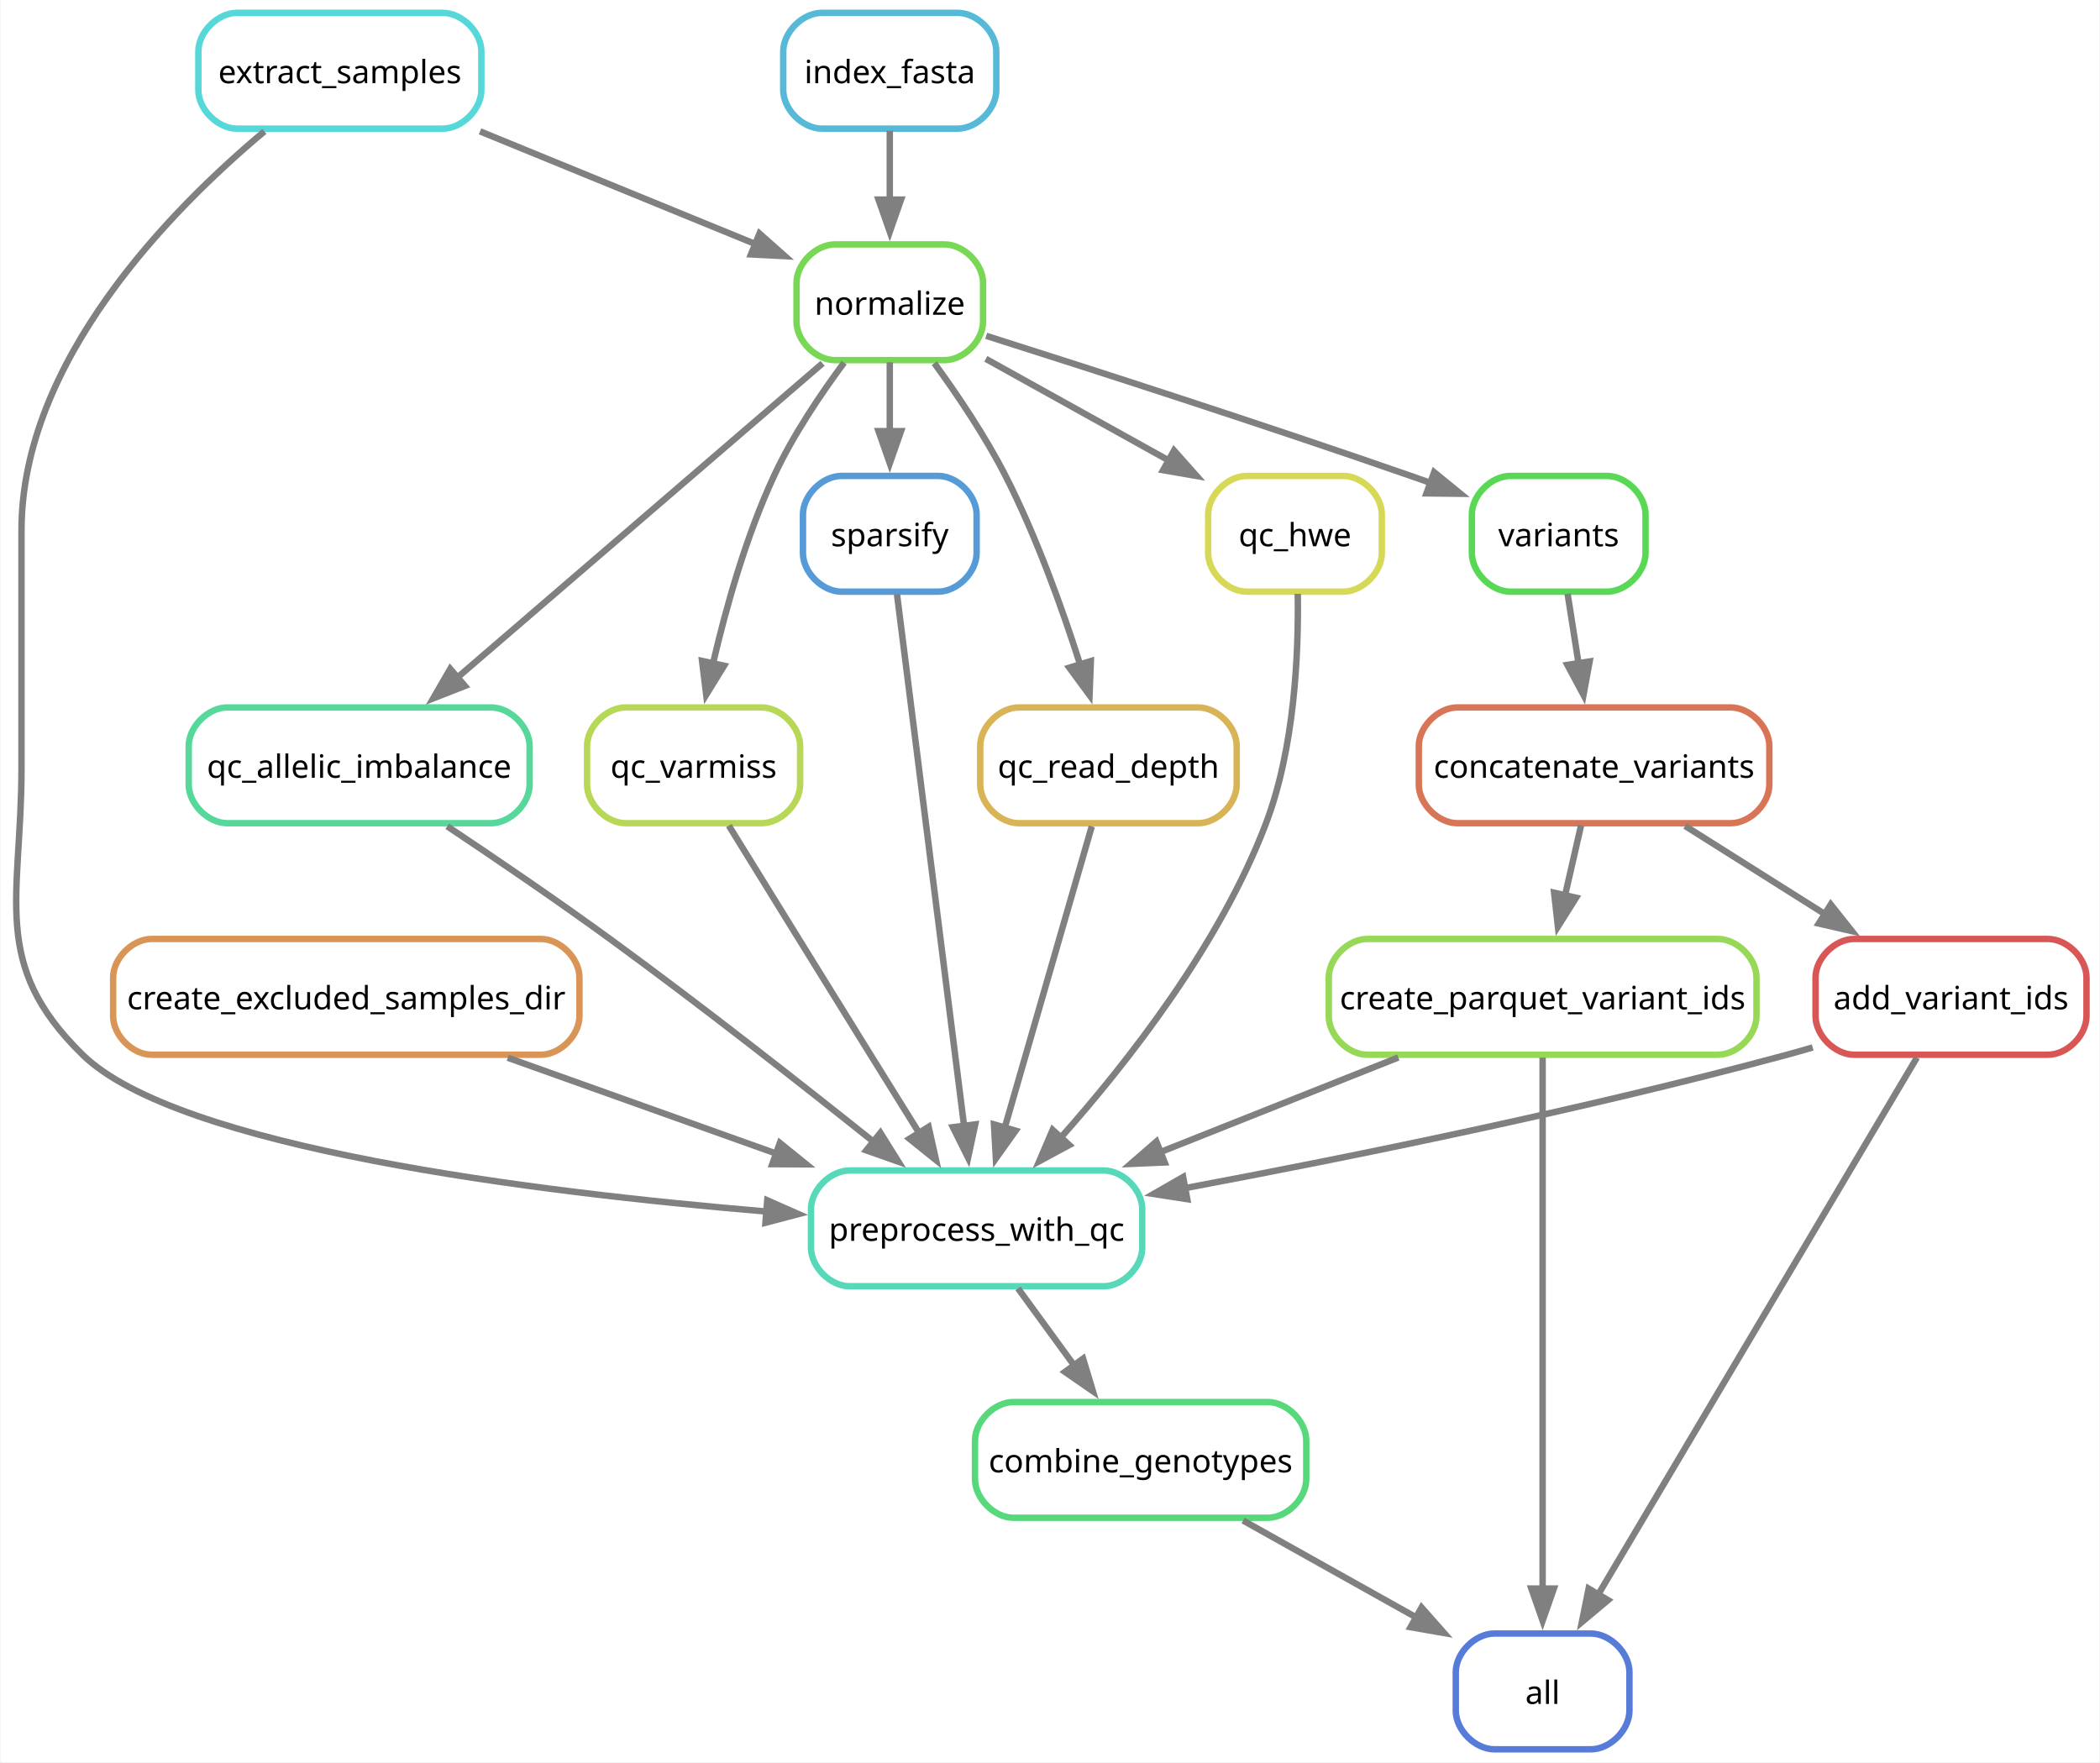
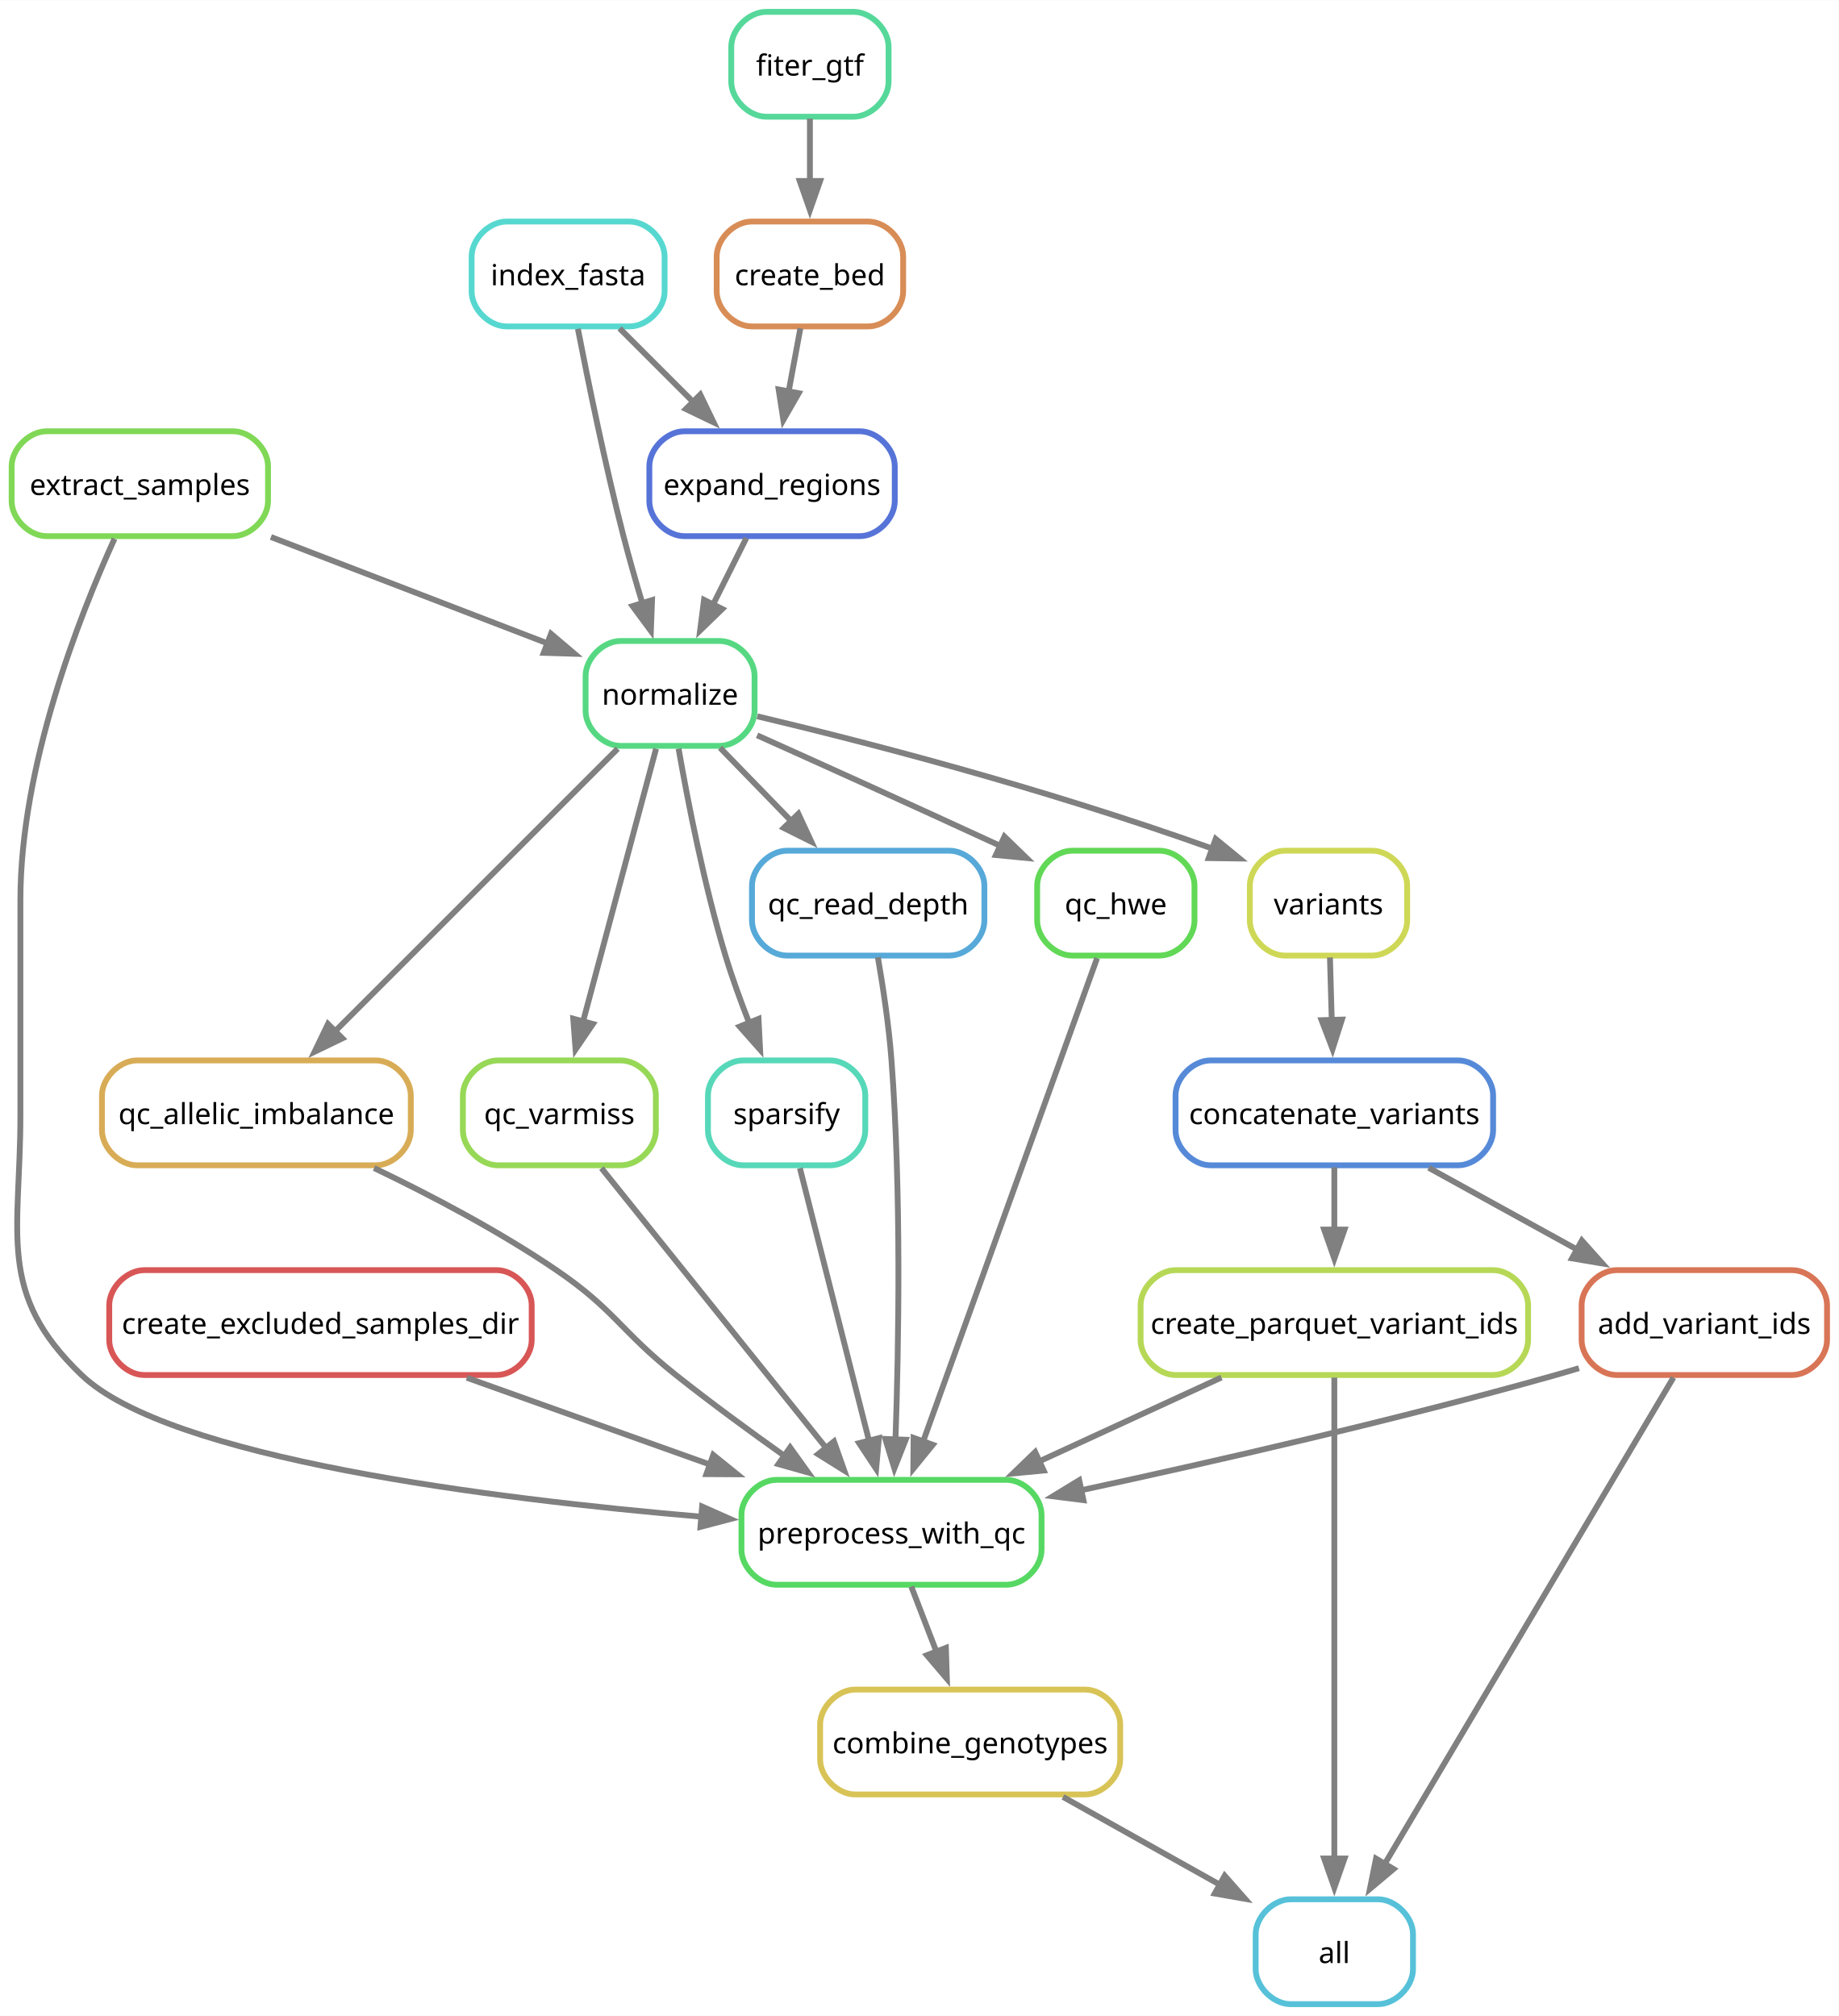
- <svg xmlns="http://www.w3.org/2000/svg" width="653pt" height="548pt" viewBox="0.00 0.00 652.60 548.00">
-   <g id="graph0" class="graph" transform="scale(1 1) rotate(0) translate(4 544)">
-     <polygon fill="white" stroke="none" points="-4,4 -4,-544 648.6,-544 648.6,4 -4,4" />
+ <svg xmlns="http://www.w3.org/2000/svg" width="631pt" height="692pt" viewBox="0.00 0.00 631.12 692.00">
+   <g id="graph0" class="graph" transform="scale(1 1) rotate(0) translate(4 688)">
+     <polygon fill="white" stroke="none" points="-4,4 -4,-688 627.12,-688 627.12,4 -4,4" />
    <g id="node1" class="node">
-       <path fill="none" stroke="#567bd8" stroke-width="2" d="M490.48,-36C490.48,-36 460.48,-36 460.48,-36 454.48,-36 448.48,-30 448.48,-24 448.48,-24 448.48,-12 448.48,-12 448.48,-6 454.48,0 460.48,0 460.48,0 490.48,0 490.48,0 496.48,0 502.48,-6 502.48,-12 502.48,-12 502.48,-24 502.48,-24 502.48,-30 496.48,-36 490.48,-36" />
-       <text text-anchor="middle" x="475.48" y="-14.12" font-family="sans" font-size="10.00">all</text>
+       <path fill="none" stroke="#56c1d8" stroke-width="2" d="M469,-36C469,-36 439,-36 439,-36 433,-36 427,-30 427,-24 427,-24 427,-12 427,-12 427,-6 433,0 439,0 439,0 469,0 469,0 475,0 481,-6 481,-12 481,-12 481,-24 481,-24 481,-30 475,-36 469,-36" />
+       <text text-anchor="middle" x="454" y="-14.12" font-family="sans" font-size="10.00">all</text>
    </g>
    <g id="node2" class="node">
-       <path fill="none" stroke="#56d87b" stroke-width="2" d="M389.98,-108C389.98,-108 310.98,-108 310.98,-108 304.98,-108 298.98,-102 298.98,-96 298.98,-96 298.98,-84 298.98,-84 298.98,-78 304.98,-72 310.98,-72 310.98,-72 389.98,-72 389.98,-72 395.98,-72 401.98,-78 401.98,-84 401.98,-84 401.98,-96 401.98,-96 401.98,-102 395.98,-108 389.98,-108" />
-       <text text-anchor="middle" x="350.48" y="-86.12" font-family="sans" font-size="10.00">combine_genotypes</text>
+       <path fill="none" stroke="#d8c356" stroke-width="2" d="M368.5,-108C368.5,-108 289.5,-108 289.5,-108 283.5,-108 277.5,-102 277.5,-96 277.5,-96 277.5,-84 277.5,-84 277.5,-78 283.5,-72 289.5,-72 289.5,-72 368.5,-72 368.5,-72 374.5,-72 380.5,-78 380.5,-84 380.5,-84 380.5,-96 380.5,-96 380.5,-102 374.5,-108 368.5,-108" />
+       <text text-anchor="middle" x="329" y="-86.12" font-family="sans" font-size="10.00">combine_genotypes</text>
+     </g>
+     <g id="edge2" class="edge">
+       <path fill="none" stroke="grey" stroke-width="2" d="M360.87,-71.15C377.36,-61.92 397.64,-50.56 415.06,-40.81" />
+       <polygon fill="grey" stroke="grey" stroke-width="2" points="416.37,-44.09 423.38,-36.15 412.95,-37.98 416.37,-44.09" />
+     </g>
+     <g id="node3" class="node">
+       <path fill="none" stroke="#56d863" stroke-width="2" d="M341.5,-180C341.5,-180 262.5,-180 262.5,-180 256.5,-180 250.5,-174 250.5,-168 250.5,-168 250.5,-156 250.5,-156 250.5,-150 256.5,-144 262.5,-144 262.5,-144 341.5,-144 341.5,-144 347.5,-144 353.5,-150 353.5,-156 353.5,-156 353.5,-168 353.5,-168 353.5,-174 347.5,-180 341.5,-180" />
+       <text text-anchor="middle" x="302" y="-158.12" font-family="sans" font-size="10.00">preprocess_with_qc</text>
+     </g>
+     <g id="edge4" class="edge">
+       <path fill="none" stroke="grey" stroke-width="2" d="M308.81,-143.34C311.45,-136.51 314.54,-128.5 317.49,-120.83" />
+       <polygon fill="grey" stroke="grey" stroke-width="2" points="320.67,-122.32 321.01,-111.73 314.14,-119.8 320.67,-122.32" />
+     </g>
+     <g id="node4" class="node">
+       <path fill="none" stroke="#d87556" stroke-width="2" d="M611.12,-252C611.12,-252 550.88,-252 550.88,-252 544.88,-252 538.88,-246 538.88,-240 538.88,-240 538.88,-228 538.88,-228 538.88,-222 544.88,-216 550.88,-216 550.88,-216 611.12,-216 611.12,-216 617.12,-216 623.12,-222 623.12,-228 623.12,-228 623.12,-240 623.12,-240 623.12,-246 617.12,-252 611.12,-252" />
+       <text text-anchor="middle" x="581" y="-230.12" font-family="sans" font-size="10.00">add_variant_ids</text>
    </g>
    <g id="edge3" class="edge">
-       <path fill="none" stroke="grey" stroke-width="2" d="M382.34,-71.15C398.84,-61.92 419.12,-50.56 436.54,-40.81" />
-       <polygon fill="grey" stroke="grey" stroke-width="2" points="437.84,-44.09 444.86,-36.15 434.42,-37.98 437.84,-44.09" />
+       <path fill="none" stroke="grey" stroke-width="2" d="M570.39,-215.12C548.45,-178.14 497.89,-92.96 471.21,-48" />
+       <polygon fill="grey" stroke="grey" stroke-width="2" points="474.33,-46.39 466.21,-39.58 468.31,-49.97 474.33,-46.39" />
    </g>
-     <g id="node3" class="node">
-       <path fill="none" stroke="#56d8b9" stroke-width="2" d="M338.98,-180C338.98,-180 259.98,-180 259.98,-180 253.98,-180 247.98,-174 247.98,-168 247.98,-168 247.98,-156 247.98,-156 247.98,-150 253.98,-144 259.98,-144 259.98,-144 338.98,-144 338.98,-144 344.98,-144 350.98,-150 350.98,-156 350.98,-156 350.98,-168 350.98,-168 350.98,-174 344.98,-180 338.98,-180" />
-       <text text-anchor="middle" x="299.48" y="-158.12" font-family="sans" font-size="10.00">preprocess_with_qc</text>
+     <g id="edge10" class="edge">
+       <path fill="none" stroke="grey" stroke-width="2" d="M537.96,-218.34C535.27,-217.52 532.6,-216.74 530,-216 475.48,-200.61 412.73,-186.27 366.88,-176.39" />
+       <polygon fill="grey" stroke="grey" stroke-width="2" points="367.89,-173.03 357.38,-174.36 366.43,-179.88 367.89,-173.03" />
    </g>
-     <g id="edge4" class="edge">
-       <path fill="none" stroke="grey" stroke-width="2" d="M312.35,-143.34C317.68,-136.01 324,-127.34 329.95,-119.18" />
-       <polygon fill="grey" stroke="grey" stroke-width="2" points="332.59,-121.49 335.65,-111.35 326.94,-117.37 332.59,-121.49" />
+     <g id="node5" class="node">
+       <path fill="none" stroke="#568ad8" stroke-width="2" d="M496.5,-324C496.5,-324 411.5,-324 411.5,-324 405.5,-324 399.5,-318 399.5,-312 399.5,-312 399.5,-300 399.5,-300 399.5,-294 405.5,-288 411.5,-288 411.5,-288 496.5,-288 496.5,-288 502.5,-288 508.5,-294 508.5,-300 508.5,-300 508.5,-312 508.5,-312 508.5,-318 502.5,-324 496.5,-324" />
+       <text text-anchor="middle" x="454" y="-302.12" font-family="sans" font-size="10.00">concatenate_variants</text>
    </g>
-     <g id="node4" class="node">
-       <path fill="none" stroke="#d85656" stroke-width="2" d="M632.6,-252C632.6,-252 572.35,-252 572.35,-252 566.35,-252 560.35,-246 560.35,-240 560.35,-240 560.35,-228 560.35,-228 560.35,-222 566.35,-216 572.35,-216 572.35,-216 632.6,-216 632.6,-216 638.6,-216 644.6,-222 644.6,-228 644.6,-228 644.6,-240 644.6,-240 644.6,-246 638.6,-252 632.6,-252" />
-       <text text-anchor="middle" x="602.48" y="-230.12" font-family="sans" font-size="10.00">add_variant_ids</text>
+     <g id="edge14" class="edge">
+       <path fill="none" stroke="grey" stroke-width="2" d="M486.38,-287.15C501.9,-278.6 520.72,-268.22 537.48,-258.99" />
+       <polygon fill="grey" stroke="grey" stroke-width="2" points="538.96,-262.17 546.03,-254.27 535.58,-256.04 538.96,-262.17" />
+     </g>
+     <g id="node13" class="node">
+       <path fill="none" stroke="#b6d856" stroke-width="2" d="M508.5,-252C508.5,-252 399.5,-252 399.5,-252 393.5,-252 387.5,-246 387.5,-240 387.5,-240 387.5,-228 387.5,-228 387.5,-222 393.5,-216 399.5,-216 399.5,-216 508.5,-216 508.5,-216 514.5,-216 520.5,-222 520.5,-228 520.5,-228 520.5,-240 520.5,-240 520.5,-246 514.5,-252 508.5,-252" />
+       <text text-anchor="middle" x="454" y="-230.12" font-family="sans" font-size="10.00">create_parquet_variant_ids</text>
+     </g>
+     <g id="edge23" class="edge">
+       <path fill="none" stroke="grey" stroke-width="2" d="M454,-287.34C454,-280.75 454,-273.08 454,-265.67" />
+       <polygon fill="grey" stroke="grey" stroke-width="2" points="457.5,-265.93 454,-255.93 450.5,-265.93 457.5,-265.93" />
+     </g>
+     <g id="node6" class="node">
+       <path fill="none" stroke="#ced856" stroke-width="2" d="M467,-396C467,-396 437,-396 437,-396 431,-396 425,-390 425,-384 425,-384 425,-372 425,-372 425,-366 431,-360 437,-360 437,-360 467,-360 467,-360 473,-360 479,-366 479,-372 479,-372 479,-384 479,-384 479,-390 473,-396 467,-396" />
+       <text text-anchor="middle" x="452" y="-374.12" font-family="sans" font-size="10.00">variants</text>
+     </g>
+     <g id="edge15" class="edge">
+       <path fill="none" stroke="grey" stroke-width="2" d="M452.5,-359.34C452.69,-352.75 452.91,-345.08 453.12,-337.67" />
+       <polygon fill="grey" stroke="grey" stroke-width="2" points="456.61,-338.02 453.4,-327.93 449.62,-337.82 456.61,-338.02" />
+     </g>
+     <g id="node7" class="node">
+       <path fill="none" stroke="#56d882" stroke-width="2" d="M243,-468C243,-468 209,-468 209,-468 203,-468 197,-462 197,-456 197,-456 197,-444 197,-444 197,-438 203,-432 209,-432 209,-432 243,-432 243,-432 249,-432 255,-438 255,-444 255,-444 255,-456 255,-456 255,-462 249,-468 243,-468" />
+       <text text-anchor="middle" x="226" y="-446.12" font-family="sans" font-size="10.00">normalize</text>
+     </g>
+     <g id="edge16" class="edge">
+       <path fill="none" stroke="grey" stroke-width="2" d="M255.92,-442.15C291.22,-433.75 351.79,-418.3 412.24,-396.69" />
+       <polygon fill="grey" stroke="grey" stroke-width="2" points="413.28,-400.04 421.47,-393.32 410.88,-393.46 413.28,-400.04" />
+     </g>
+     <g id="node14" class="node">
+       <path fill="none" stroke="#56d8b9" stroke-width="2" d="M281,-324C281,-324 251,-324 251,-324 245,-324 239,-318 239,-312 239,-312 239,-300 239,-300 239,-294 245,-288 251,-288 251,-288 281,-288 281,-288 287,-288 293,-294 293,-300 293,-300 293,-312 293,-312 293,-318 287,-324 281,-324" />
+       <text text-anchor="middle" x="266" y="-302.12" font-family="sans" font-size="10.00">sparsify</text>
+     </g>
+     <g id="edge24" class="edge">
+       <path fill="none" stroke="grey" stroke-width="2" d="M228.92,-431.05C232.09,-412.91 237.68,-384.2 245,-360 247.31,-352.35 250.26,-344.26 253.2,-336.76" />
+       <polygon fill="grey" stroke="grey" stroke-width="2" points="256.36,-338.27 256.9,-327.69 249.88,-335.62 256.36,-338.27" />
+     </g>
+     <g id="node15" class="node">
+       <path fill="none" stroke="#97d856" stroke-width="2" d="M209.12,-324C209.12,-324 166.88,-324 166.88,-324 160.88,-324 154.88,-318 154.88,-312 154.88,-312 154.88,-300 154.88,-300 154.88,-294 160.88,-288 166.88,-288 166.88,-288 209.12,-288 209.12,-288 215.12,-288 221.12,-294 221.12,-300 221.12,-300 221.12,-312 221.12,-312 221.12,-318 215.12,-324 209.12,-324" />
+       <text text-anchor="middle" x="188" y="-302.12" font-family="sans" font-size="10.00">qc_varmiss</text>
+     </g>
+     <g id="edge25" class="edge">
+       <path fill="none" stroke="grey" stroke-width="2" d="M221.19,-431.02C214.88,-407.44 203.72,-365.73 196.1,-337.25" />
+       <polygon fill="grey" stroke="grey" stroke-width="2" points="199.52,-336.52 193.56,-327.76 192.76,-338.33 199.52,-336.52" />
+     </g>
+     <g id="node16" class="node">
+       <path fill="none" stroke="#61d856" stroke-width="2" d="M394,-396C394,-396 364,-396 364,-396 358,-396 352,-390 352,-384 352,-384 352,-372 352,-372 352,-366 358,-360 364,-360 364,-360 394,-360 394,-360 400,-360 406,-366 406,-372 406,-372 406,-384 406,-384 406,-390 400,-396 394,-396" />
+       <text text-anchor="middle" x="379" y="-374.12" font-family="sans" font-size="10.00">qc_hwe</text>
+     </g>
+     <g id="edge26" class="edge">
+       <path fill="none" stroke="grey" stroke-width="2" d="M255.87,-435.62C277.05,-426.11 306.41,-412.85 339.33,-397.67" />
+       <polygon fill="grey" stroke="grey" stroke-width="2" points="340.76,-400.86 348.36,-393.49 337.82,-394.51 340.76,-400.86" />
+     </g>
+     <g id="node17" class="node">
+       <path fill="none" stroke="#56a9d8" stroke-width="2" d="M321.88,-396C321.88,-396 266.12,-396 266.12,-396 260.12,-396 254.12,-390 254.12,-384 254.12,-384 254.12,-372 254.12,-372 254.12,-366 260.12,-360 266.12,-360 266.12,-360 321.88,-360 321.88,-360 327.88,-360 333.88,-366 333.88,-372 333.88,-372 333.88,-384 333.88,-384 333.88,-390 327.88,-396 321.88,-396" />
+       <text text-anchor="middle" x="294" y="-374.12" font-family="sans" font-size="10.00">qc_read_depth</text>
+     </g>
+     <g id="edge27" class="edge">
+       <path fill="none" stroke="grey" stroke-width="2" d="M243.16,-431.34C250.59,-423.69 259.46,-414.56 267.69,-406.08" />
+       <polygon fill="grey" stroke="grey" stroke-width="2" points="270.04,-408.68 274.5,-399.07 265.02,-403.81 270.04,-408.68" />
+     </g>
+     <g id="node18" class="node">
+       <path fill="none" stroke="#d8ac56" stroke-width="2" d="M125,-324C125,-324 43,-324 43,-324 37,-324 31,-318 31,-312 31,-312 31,-300 31,-300 31,-294 37,-288 43,-288 43,-288 125,-288 125,-288 131,-288 137,-294 137,-300 137,-300 137,-312 137,-312 137,-318 131,-324 125,-324" />
+       <text text-anchor="middle" x="84" y="-302.12" font-family="sans" font-size="10.00">qc_allelic_imbalance</text>
+     </g>
+     <g id="edge28" class="edge">
+       <path fill="none" stroke="grey" stroke-width="2" d="M208.02,-431.02C183.48,-406.48 139.3,-362.3 110.84,-333.84" />
+       <polygon fill="grey" stroke="grey" stroke-width="2" points="113.52,-331.58 103.98,-326.98 108.58,-336.52 113.52,-331.58" />
+     </g>
+     <g id="node8" class="node">
+       <path fill="none" stroke="#80d856" stroke-width="2" d="M76,-540C76,-540 12,-540 12,-540 6,-540 0,-534 0,-528 0,-528 0,-516 0,-516 0,-510 6,-504 12,-504 12,-504 76,-504 76,-504 82,-504 88,-510 88,-516 88,-516 88,-528 88,-528 88,-534 82,-540 76,-540" />
+       <text text-anchor="middle" x="44" y="-518.12" font-family="sans" font-size="10.00">extract_samples</text>
+     </g>
+     <g id="edge13" class="edge">
+       <path fill="none" stroke="grey" stroke-width="2" d="M35.3,-503.1C23.27,-476.63 3,-425.19 3,-379 3,-379 3,-379 3,-305 3,-264.36 -5.35,-244.11 24,-216 53.88,-187.39 164.73,-173.49 237.11,-167.32" />
+       <polygon fill="grey" stroke="grey" stroke-width="2" points="237,-170.84 246.68,-166.54 236.43,-163.86 237,-170.84" />
+     </g>
+     <g id="edge19" class="edge">
+       <path fill="none" stroke="grey" stroke-width="2" d="M88.99,-503.7C118.06,-492.52 155.62,-478.07 184.07,-467.13" />
+       <polygon fill="grey" stroke="grey" stroke-width="2" points="185.13,-470.47 193.21,-463.61 182.62,-463.93 185.13,-470.47" />
+     </g>
+     <g id="node9" class="node">
+       <path fill="none" stroke="#56d8d0" stroke-width="2" d="M212.12,-612C212.12,-612 169.88,-612 169.88,-612 163.88,-612 157.88,-606 157.88,-600 157.88,-600 157.88,-588 157.88,-588 157.88,-582 163.88,-576 169.88,-576 169.88,-576 212.12,-576 212.12,-576 218.12,-576 224.12,-582 224.12,-588 224.12,-588 224.12,-600 224.12,-600 224.12,-606 218.12,-612 212.12,-612" />
+       <text text-anchor="middle" x="191" y="-590.12" font-family="sans" font-size="10.00">index_fasta</text>
+     </g>
+     <g id="edge17" class="edge">
+       <path fill="none" stroke="grey" stroke-width="2" d="M194.36,-575.17C197.86,-557.13 203.7,-528.48 210,-504 211.94,-496.46 214.25,-488.39 216.51,-480.87" />
+       <polygon fill="grey" stroke="grey" stroke-width="2" points="219.81,-482.04 219.41,-471.46 213.12,-479.98 219.81,-482.04" />
+     </g>
+     <g id="node10" class="node">
+       <path fill="none" stroke="#5673d8" stroke-width="2" d="M291.12,-540C291.12,-540 230.88,-540 230.88,-540 224.88,-540 218.88,-534 218.88,-528 218.88,-528 218.88,-516 218.88,-516 218.88,-510 224.88,-504 230.88,-504 230.88,-504 291.12,-504 291.12,-504 297.12,-504 303.12,-510 303.12,-516 303.12,-516 303.12,-528 303.12,-528 303.12,-534 297.12,-540 291.12,-540" />
+       <text text-anchor="middle" x="261" y="-518.12" font-family="sans" font-size="10.00">expand_regions</text>
+     </g>
+     <g id="edge21" class="edge">
+       <path fill="none" stroke="grey" stroke-width="2" d="M208.66,-575.34C216.31,-567.69 225.44,-558.56 233.92,-550.08" />
+       <polygon fill="grey" stroke="grey" stroke-width="2" points="236.36,-552.59 240.96,-543.04 231.41,-547.64 236.36,-552.59" />
+     </g>
+     <g id="edge18" class="edge">
+       <path fill="none" stroke="grey" stroke-width="2" d="M252.17,-503.34C248.67,-496.34 244.56,-488.12 240.64,-480.28" />
+       <polygon fill="grey" stroke="grey" stroke-width="2" points="243.91,-478.99 236.3,-471.61 237.65,-482.12 243.91,-478.99" />
+     </g>
+     <g id="node11" class="node">
+       <path fill="none" stroke="#d88d56" stroke-width="2" d="M294,-612C294,-612 254,-612 254,-612 248,-612 242,-606 242,-600 242,-600 242,-588 242,-588 242,-582 248,-576 254,-576 254,-576 294,-576 294,-576 300,-576 306,-582 306,-588 306,-588 306,-600 306,-600 306,-606 300,-612 294,-612" />
+       <text text-anchor="middle" x="274" y="-590.12" font-family="sans" font-size="10.00">create_bed</text>
+     </g>
+     <g id="edge20" class="edge">
+       <path fill="none" stroke="grey" stroke-width="2" d="M270.72,-575.34C269.5,-568.75 268.07,-561.08 266.7,-553.67" />
+       <polygon fill="grey" stroke="grey" stroke-width="2" points="270.14,-553.07 264.88,-543.88 263.26,-554.35 270.14,-553.07" />
+     </g>
+     <g id="node12" class="node">
+       <path fill="none" stroke="#56d89a" stroke-width="2" d="M289,-684C289,-684 259,-684 259,-684 253,-684 247,-678 247,-672 247,-672 247,-660 247,-660 247,-654 253,-648 259,-648 259,-648 289,-648 289,-648 295,-648 301,-654 301,-660 301,-660 301,-672 301,-672 301,-678 295,-684 289,-684" />
+       <text text-anchor="middle" x="274" y="-662.12" font-family="sans" font-size="10.00">fiter_gtf</text>
+     </g>
+     <g id="edge22" class="edge">
+       <path fill="none" stroke="grey" stroke-width="2" d="M274,-647.34C274,-640.75 274,-633.08 274,-625.67" />
+       <polygon fill="grey" stroke="grey" stroke-width="2" points="277.5,-625.93 274,-615.93 270.5,-625.93 277.5,-625.93" />
    </g>
    <g id="edge1" class="edge">
-       <path fill="none" stroke="grey" stroke-width="2" d="M591.87,-215.12C569.92,-178.14 519.37,-92.96 492.69,-48" />
-       <polygon fill="grey" stroke="grey" stroke-width="2" points="495.81,-46.39 487.69,-39.58 489.79,-49.97 495.81,-46.39" />
+       <path fill="none" stroke="grey" stroke-width="2" d="M454,-215.12C454,-178.62 454,-95.13 454,-49.74" />
+       <polygon fill="grey" stroke="grey" stroke-width="2" points="457.5,-50 454,-40 450.5,-50 457.5,-50" />
+     </g>
+     <g id="edge11" class="edge">
+       <path fill="none" stroke="grey" stroke-width="2" d="M415.25,-215.15C396.21,-206.38 373.02,-195.71 352.6,-186.3" />
+       <polygon fill="grey" stroke="grey" stroke-width="2" points="354.24,-183.2 343.69,-182.2 351.31,-189.56 354.24,-183.2" />
+     </g>
+     <g id="edge9" class="edge">
+       <path fill="none" stroke="grey" stroke-width="2" d="M270.56,-287.02C276.54,-263.44 287.11,-221.73 294.33,-193.25" />
+       <polygon fill="grey" stroke="grey" stroke-width="2" points="297.67,-194.33 296.73,-183.77 290.88,-192.61 297.67,-194.33" />
+     </g>
+     <g id="edge12" class="edge">
+       <path fill="none" stroke="grey" stroke-width="2" d="M202.44,-287.02C221.88,-262.8 256.68,-219.45 279.55,-190.96" />
+       <polygon fill="grey" stroke="grey" stroke-width="2" points="282.25,-193.19 285.78,-183.2 276.79,-188.81 282.25,-193.19" />
    </g>
    <g id="edge5" class="edge">
-       <path fill="none" stroke="grey" stroke-width="2" d="M559.46,-218.27C556.77,-217.47 554.09,-216.71 551.48,-216 488.43,-198.92 415.25,-184.07 364.06,-174.47" />
-       <polygon fill="grey" stroke="grey" stroke-width="2" points="364.98,-171.08 354.51,-172.7 363.7,-177.97 364.98,-171.08" />
+       <path fill="none" stroke="grey" stroke-width="2" d="M372.57,-359.12C359.38,-322.46 329.13,-238.41 312.85,-193.16" />
+       <polygon fill="grey" stroke="grey" stroke-width="2" points="316.17,-192.05 309.49,-183.83 309.59,-194.42 316.17,-192.05" />
    </g>
-     <g id="node5" class="node">
-       <path fill="none" stroke="#d87556" stroke-width="2" d="M533.98,-324C533.98,-324 448.98,-324 448.98,-324 442.98,-324 436.98,-318 436.98,-312 436.98,-312 436.98,-300 436.98,-300 436.98,-294 442.98,-288 448.98,-288 448.98,-288 533.98,-288 533.98,-288 539.98,-288 545.98,-294 545.98,-300 545.98,-300 545.98,-312 545.98,-312 545.98,-318 539.98,-324 533.98,-324" />
-       <text text-anchor="middle" x="491.48" y="-302.12" font-family="sans" font-size="10.00">concatenate_variants</text>
+     <g id="edge7" class="edge">
+       <path fill="none" stroke="grey" stroke-width="2" d="M297.33,-359.41C299.11,-349.13 301.11,-335.88 302,-324 305.39,-278.84 304.49,-226.35 303.37,-193.9" />
+       <polygon fill="grey" stroke="grey" stroke-width="2" points="306.87,-193.78 302.99,-183.93 299.87,-194.05 306.87,-193.78" />
    </g>
-     <g id="edge14" class="edge">
-       <path fill="none" stroke="grey" stroke-width="2" d="M519.78,-287.15C533.08,-278.76 549.16,-268.62 563.59,-259.52" />
-       <polygon fill="grey" stroke="grey" stroke-width="2" points="565.08,-262.72 571.67,-254.43 561.35,-256.8 565.08,-262.72" />
+     <g id="edge6" class="edge">
+       <path fill="none" stroke="grey" stroke-width="2" d="M124.42,-287.05C143.97,-277.66 167.39,-265.36 187,-252 207.04,-238.35 209.01,-231.08 228,-216 239.84,-206.6 253.17,-196.82 265.23,-188.26" />
+       <polygon fill="grey" stroke="grey" stroke-width="2" points="267.21,-191.14 273.38,-182.52 263.18,-185.41 267.21,-191.14" />
    </g>
-     <g id="node10" class="node">
-       <path fill="none" stroke="#97d856" stroke-width="2" d="M529.98,-252C529.98,-252 420.98,-252 420.98,-252 414.98,-252 408.98,-246 408.98,-240 408.98,-240 408.98,-228 408.98,-228 408.98,-222 414.98,-216 420.98,-216 420.98,-216 529.98,-216 529.98,-216 535.98,-216 541.98,-222 541.98,-228 541.98,-228 541.98,-240 541.98,-240 541.98,-246 535.98,-252 529.98,-252" />
-       <text text-anchor="middle" x="475.48" y="-230.12" font-family="sans" font-size="10.00">create_parquet_variant_ids</text>
-     </g>
-     <g id="edge19" class="edge">
-       <path fill="none" stroke="grey" stroke-width="2" d="M487.44,-287.34C485.92,-280.67 484.14,-272.89 482.42,-265.39" />
-       <polygon fill="grey" stroke="grey" stroke-width="2" points="485.88,-264.82 480.24,-255.85 479.06,-266.38 485.88,-264.82" />
-     </g>
-     <g id="node6" class="node">
-       <path fill="none" stroke="#59d856" stroke-width="2" d="M495.48,-396C495.48,-396 465.48,-396 465.48,-396 459.48,-396 453.48,-390 453.48,-384 453.48,-384 453.48,-372 453.48,-372 453.48,-366 459.48,-360 465.48,-360 465.48,-360 495.48,-360 495.48,-360 501.48,-360 507.48,-366 507.48,-372 507.48,-372 507.48,-384 507.48,-384 507.48,-390 501.48,-396 495.48,-396" />
-       <text text-anchor="middle" x="480.48" y="-374.12" font-family="sans" font-size="10.00">variants</text>
-     </g>
-     <g id="edge15" class="edge">
-       <path fill="none" stroke="grey" stroke-width="2" d="M483.25,-359.34C484.29,-352.75 485.49,-345.08 486.66,-337.67" />
-       <polygon fill="grey" stroke="grey" stroke-width="2" points="490.1,-338.31 488.19,-327.89 483.18,-337.23 490.1,-338.31" />
-     </g>
-     <g id="node7" class="node">
-       <path fill="none" stroke="#78d856" stroke-width="2" d="M289.48,-468C289.48,-468 255.48,-468 255.48,-468 249.48,-468 243.48,-462 243.48,-456 243.48,-456 243.48,-444 243.48,-444 243.48,-438 249.48,-432 255.48,-432 255.48,-432 289.48,-432 289.48,-432 295.48,-432 301.48,-438 301.48,-444 301.48,-444 301.48,-456 301.48,-456 301.48,-462 295.48,-468 289.48,-468" />
-       <text text-anchor="middle" x="272.48" y="-446.12" font-family="sans" font-size="10.00">normalize</text>
-     </g>
-     <g id="edge16" class="edge">
-       <path fill="none" stroke="grey" stroke-width="2" d="M302.45,-439.57C335.05,-429.22 388.65,-411.96 434.48,-396 436.52,-395.29 438.62,-394.55 440.73,-393.8" />
-       <polygon fill="grey" stroke="grey" stroke-width="2" points="441.75,-397.15 449.96,-390.45 439.37,-390.57 441.75,-397.15" />
-     </g>
-     <g id="node11" class="node">
-       <path fill="none" stroke="#569ad8" stroke-width="2" d="M287.48,-396C287.48,-396 257.48,-396 257.48,-396 251.48,-396 245.48,-390 245.48,-384 245.48,-384 245.48,-372 245.48,-372 245.48,-366 251.48,-360 257.48,-360 257.48,-360 287.48,-360 287.48,-360 293.48,-360 299.48,-366 299.48,-372 299.48,-372 299.48,-384 299.48,-384 299.48,-390 293.48,-396 287.48,-396" />
-       <text text-anchor="middle" x="272.48" y="-374.12" font-family="sans" font-size="10.00">sparsify</text>
-     </g>
-     <g id="edge20" class="edge">
-       <path fill="none" stroke="grey" stroke-width="2" d="M272.48,-431.34C272.48,-424.75 272.48,-417.08 272.48,-409.67" />
-       <polygon fill="grey" stroke="grey" stroke-width="2" points="275.98,-409.93 272.48,-399.93 268.98,-409.93 275.98,-409.93" />
-     </g>
-     <g id="node12" class="node">
-       <path fill="none" stroke="#b6d856" stroke-width="2" d="M232.6,-324C232.6,-324 190.35,-324 190.35,-324 184.35,-324 178.35,-318 178.35,-312 178.35,-312 178.35,-300 178.35,-300 178.35,-294 184.35,-288 190.35,-288 190.35,-288 232.6,-288 232.6,-288 238.6,-288 244.6,-294 244.6,-300 244.6,-300 244.6,-312 244.6,-312 244.6,-318 238.6,-324 232.6,-324" />
-       <text text-anchor="middle" x="211.48" y="-302.12" font-family="sans" font-size="10.00">qc_varmiss</text>
-     </g>
-     <g id="edge21" class="edge">
-       <path fill="none" stroke="grey" stroke-width="2" d="M258.27,-431.23C250.92,-421.33 242.29,-408.51 236.48,-396 227.84,-377.42 221.6,-355.24 217.51,-337.67" />
-       <polygon fill="grey" stroke="grey" stroke-width="2" points="220.95,-336.97 215.4,-327.95 214.11,-338.47 220.95,-336.97" />
-     </g>
-     <g id="node13" class="node">
-       <path fill="none" stroke="#d6d856" stroke-width="2" d="M413.48,-396C413.48,-396 383.48,-396 383.48,-396 377.48,-396 371.48,-390 371.48,-384 371.48,-384 371.48,-372 371.48,-372 371.48,-366 377.48,-360 383.48,-360 383.48,-360 413.48,-360 413.48,-360 419.48,-360 425.48,-366 425.48,-372 425.48,-372 425.48,-384 425.48,-384 425.48,-390 419.48,-396 413.48,-396" />
-       <text text-anchor="middle" x="398.48" y="-374.12" font-family="sans" font-size="10.00">qc_hwe</text>
-     </g>
-     <g id="edge22" class="edge">
-       <path fill="none" stroke="grey" stroke-width="2" d="M302.34,-432.41C319.37,-422.95 340.93,-410.97 359.31,-400.76" />
-       <polygon fill="grey" stroke="grey" stroke-width="2" points="360.87,-403.9 367.91,-395.98 357.47,-397.78 360.87,-403.9" />
-     </g>
-     <g id="node14" class="node">
-       <path fill="none" stroke="#d8b456" stroke-width="2" d="M368.35,-324C368.35,-324 312.6,-324 312.6,-324 306.6,-324 300.6,-318 300.6,-312 300.6,-312 300.6,-300 300.6,-300 300.6,-294 306.6,-288 312.6,-288 312.6,-288 368.35,-288 368.35,-288 374.35,-288 380.35,-294 380.35,-300 380.35,-300 380.35,-312 380.35,-312 380.35,-318 374.35,-324 368.35,-324" />
-       <text text-anchor="middle" x="340.48" y="-302.12" font-family="sans" font-size="10.00">qc_read_depth</text>
-     </g>
-     <g id="edge23" class="edge">
-       <path fill="none" stroke="grey" stroke-width="2" d="M286.33,-431.06C293.58,-421.11 302.22,-408.29 308.48,-396 318.04,-377.23 326.05,-354.92 331.67,-337.33" />
-       <polygon fill="grey" stroke="grey" stroke-width="2" points="335,-338.42 334.59,-327.83 328.31,-336.36 335,-338.42" />
-     </g>
-     <g id="node15" class="node">
-       <path fill="none" stroke="#56d89a" stroke-width="2" d="M148.48,-324C148.48,-324 66.48,-324 66.48,-324 60.48,-324 54.48,-318 54.48,-312 54.48,-312 54.48,-300 54.48,-300 54.48,-294 60.48,-288 66.48,-288 66.48,-288 148.48,-288 148.48,-288 154.48,-288 160.48,-294 160.48,-300 160.48,-300 160.48,-312 160.48,-312 160.48,-318 154.48,-324 148.48,-324" />
-       <text text-anchor="middle" x="107.48" y="-302.12" font-family="sans" font-size="10.00">qc_allelic_imbalance</text>
-     </g>
-     <g id="edge24" class="edge">
-       <path fill="none" stroke="grey" stroke-width="2" d="M251.58,-431.02C222.82,-406.26 170.84,-361.53 137.8,-333.1" />
-       <polygon fill="grey" stroke="grey" stroke-width="2" points="140.36,-330.68 130.5,-326.81 135.8,-335.99 140.36,-330.68" />
-     </g>
-     <g id="node8" class="node">
-       <path fill="none" stroke="#56d8d8" stroke-width="2" d="M133.48,-540C133.48,-540 69.48,-540 69.48,-540 63.48,-540 57.48,-534 57.48,-528 57.48,-528 57.48,-516 57.48,-516 57.48,-510 63.48,-504 69.48,-504 69.48,-504 133.48,-504 133.48,-504 139.48,-504 145.48,-510 145.48,-516 145.48,-516 145.48,-528 145.48,-528 145.48,-534 139.48,-540 133.48,-540" />
-       <text text-anchor="middle" x="101.48" y="-518.12" font-family="sans" font-size="10.00">extract_samples</text>
-     </g>
-     <g id="edge12" class="edge">
-       <path fill="none" stroke="grey" stroke-width="2" d="M78.02,-503.14C48.74,-478.64 2.48,-431.59 2.48,-379 2.48,-379 2.48,-379 2.48,-305 2.48,-264.55 -7.43,-244.28 21.48,-216 51.05,-187.07 162,-173.27 234.48,-167.21" />
-       <polygon fill="grey" stroke="grey" stroke-width="2" points="234.38,-170.73 244.07,-166.44 233.82,-163.75 234.38,-170.73" />
-     </g>
-     <g id="edge18" class="edge">
-       <path fill="none" stroke="grey" stroke-width="2" d="M145.07,-503.15C171.47,-492.35 204.94,-478.65 230.95,-468" />
-       <polygon fill="grey" stroke="grey" stroke-width="2" points="231.96,-471.37 239.89,-464.34 229.31,-464.89 231.96,-471.37" />
-     </g>
-     <g id="node9" class="node">
-       <path fill="none" stroke="#56b9d8" stroke-width="2" d="M293.6,-540C293.6,-540 251.35,-540 251.35,-540 245.35,-540 239.35,-534 239.35,-528 239.35,-528 239.35,-516 239.35,-516 239.35,-510 245.35,-504 251.35,-504 251.35,-504 293.6,-504 293.6,-504 299.6,-504 305.6,-510 305.6,-516 305.6,-516 305.6,-528 305.6,-528 305.6,-534 299.6,-540 293.6,-540" />
-       <text text-anchor="middle" x="272.48" y="-518.12" font-family="sans" font-size="10.00">index_fasta</text>
-     </g>
-     <g id="edge17" class="edge">
-       <path fill="none" stroke="grey" stroke-width="2" d="M272.48,-503.34C272.48,-496.75 272.48,-489.08 272.48,-481.67" />
-       <polygon fill="grey" stroke="grey" stroke-width="2" points="275.98,-481.93 272.48,-471.93 268.98,-481.93 275.98,-481.93" />
-     </g>
-     <g id="edge2" class="edge">
-       <path fill="none" stroke="grey" stroke-width="2" d="M475.48,-215.12C475.48,-178.62 475.48,-95.13 475.48,-49.74" />
-       <polygon fill="grey" stroke="grey" stroke-width="2" points="478.98,-50 475.48,-40 471.98,-50 478.98,-50" />
-     </g>
-     <g id="edge10" class="edge">
-       <path fill="none" stroke="grey" stroke-width="2" d="M430.61,-215.15C408.05,-206.18 380.45,-195.21 356.41,-185.64" />
-       <polygon fill="grey" stroke="grey" stroke-width="2" points="357.97,-182.5 347.38,-182.05 355.38,-189 357.97,-182.5" />
-     </g>
-     <g id="edge13" class="edge">
-       <path fill="none" stroke="grey" stroke-width="2" d="M274.73,-359.12C279.34,-322.62 289.87,-239.13 295.6,-193.74" />
-       <polygon fill="grey" stroke="grey" stroke-width="2" points="299.05,-194.34 296.83,-183.98 292.11,-193.46 299.05,-194.34" />
-     </g>
-     <g id="edge9" class="edge">
-       <path fill="none" stroke="grey" stroke-width="2" d="M222.42,-287.26C233.5,-269.29 251.16,-240.7 266.48,-216 271.39,-208.08 276.73,-199.5 281.65,-191.6" />
-       <polygon fill="grey" stroke="grey" stroke-width="2" points="284.55,-193.57 286.86,-183.23 278.6,-189.86 284.55,-193.57" />
+     <g id="node19" class="node">
+       <path fill="none" stroke="#d85656" stroke-width="2" d="M166.5,-252C166.5,-252 45.5,-252 45.5,-252 39.5,-252 33.5,-246 33.5,-240 33.5,-240 33.5,-228 33.5,-228 33.5,-222 39.5,-216 45.5,-216 45.5,-216 166.5,-216 166.5,-216 172.5,-216 178.5,-222 178.5,-228 178.5,-228 178.5,-240 178.5,-240 178.5,-246 172.5,-252 166.5,-252" />
+       <text text-anchor="middle" x="106" y="-230.12" font-family="sans" font-size="10.00">create_excluded_samples_dir</text>
    </g>
    <g id="edge8" class="edge">
-       <path fill="none" stroke="grey" stroke-width="2" d="M399.34,-359.33C399.63,-340.92 398.4,-311.52 389.48,-288 375.21,-250.37 346.61,-213.78 325.47,-190.02" />
-       <polygon fill="grey" stroke="grey" stroke-width="2" points="328.29,-187.92 318.96,-182.89 323.12,-192.63 328.29,-187.92" />
-     </g>
-     <g id="edge7" class="edge">
-       <path fill="none" stroke="grey" stroke-width="2" d="M335.29,-287.02C328.48,-263.44 316.44,-221.73 308.21,-193.25" />
-       <polygon fill="grey" stroke="grey" stroke-width="2" points="311.61,-192.38 305.47,-183.75 304.88,-194.33 311.61,-192.38" />
-     </g>
-     <g id="edge11" class="edge">
-       <path fill="none" stroke="grey" stroke-width="2" d="M134.86,-287.04C149.96,-276.97 168.94,-264.05 185.48,-252 213.68,-231.44 244.86,-206.97 267.48,-188.9" />
-       <polygon fill="grey" stroke="grey" stroke-width="2" points="269.56,-191.72 275.17,-182.73 265.18,-186.26 269.56,-191.72" />
-     </g>
-     <g id="node16" class="node">
-       <path fill="none" stroke="#d89556" stroke-width="2" d="M163.98,-252C163.98,-252 42.98,-252 42.98,-252 36.98,-252 30.98,-246 30.98,-240 30.98,-240 30.98,-228 30.98,-228 30.98,-222 36.98,-216 42.98,-216 42.98,-216 163.98,-216 163.98,-216 169.98,-216 175.98,-222 175.98,-228 175.98,-228 175.98,-240 175.98,-240 175.98,-246 169.98,-252 163.98,-252" />
-       <text text-anchor="middle" x="103.48" y="-230.12" font-family="sans" font-size="10.00">create_excluded_samples_dir</text>
-     </g>
-     <g id="edge6" class="edge">
-       <path fill="none" stroke="grey" stroke-width="2" d="M153.7,-215.06C179.17,-205.97 210.35,-194.83 237.33,-185.2" />
-       <polygon fill="grey" stroke="grey" stroke-width="2" points="238.3,-188.57 246.54,-181.91 235.94,-181.97 238.3,-188.57" />
+       <path fill="none" stroke="grey" stroke-width="2" d="M156.22,-215.06C181.7,-205.97 212.87,-194.83 239.85,-185.2" />
+       <polygon fill="grey" stroke="grey" stroke-width="2" points="240.82,-188.57 249.06,-181.91 238.46,-181.97 240.82,-188.57" />
    </g>
  </g>
</svg>
